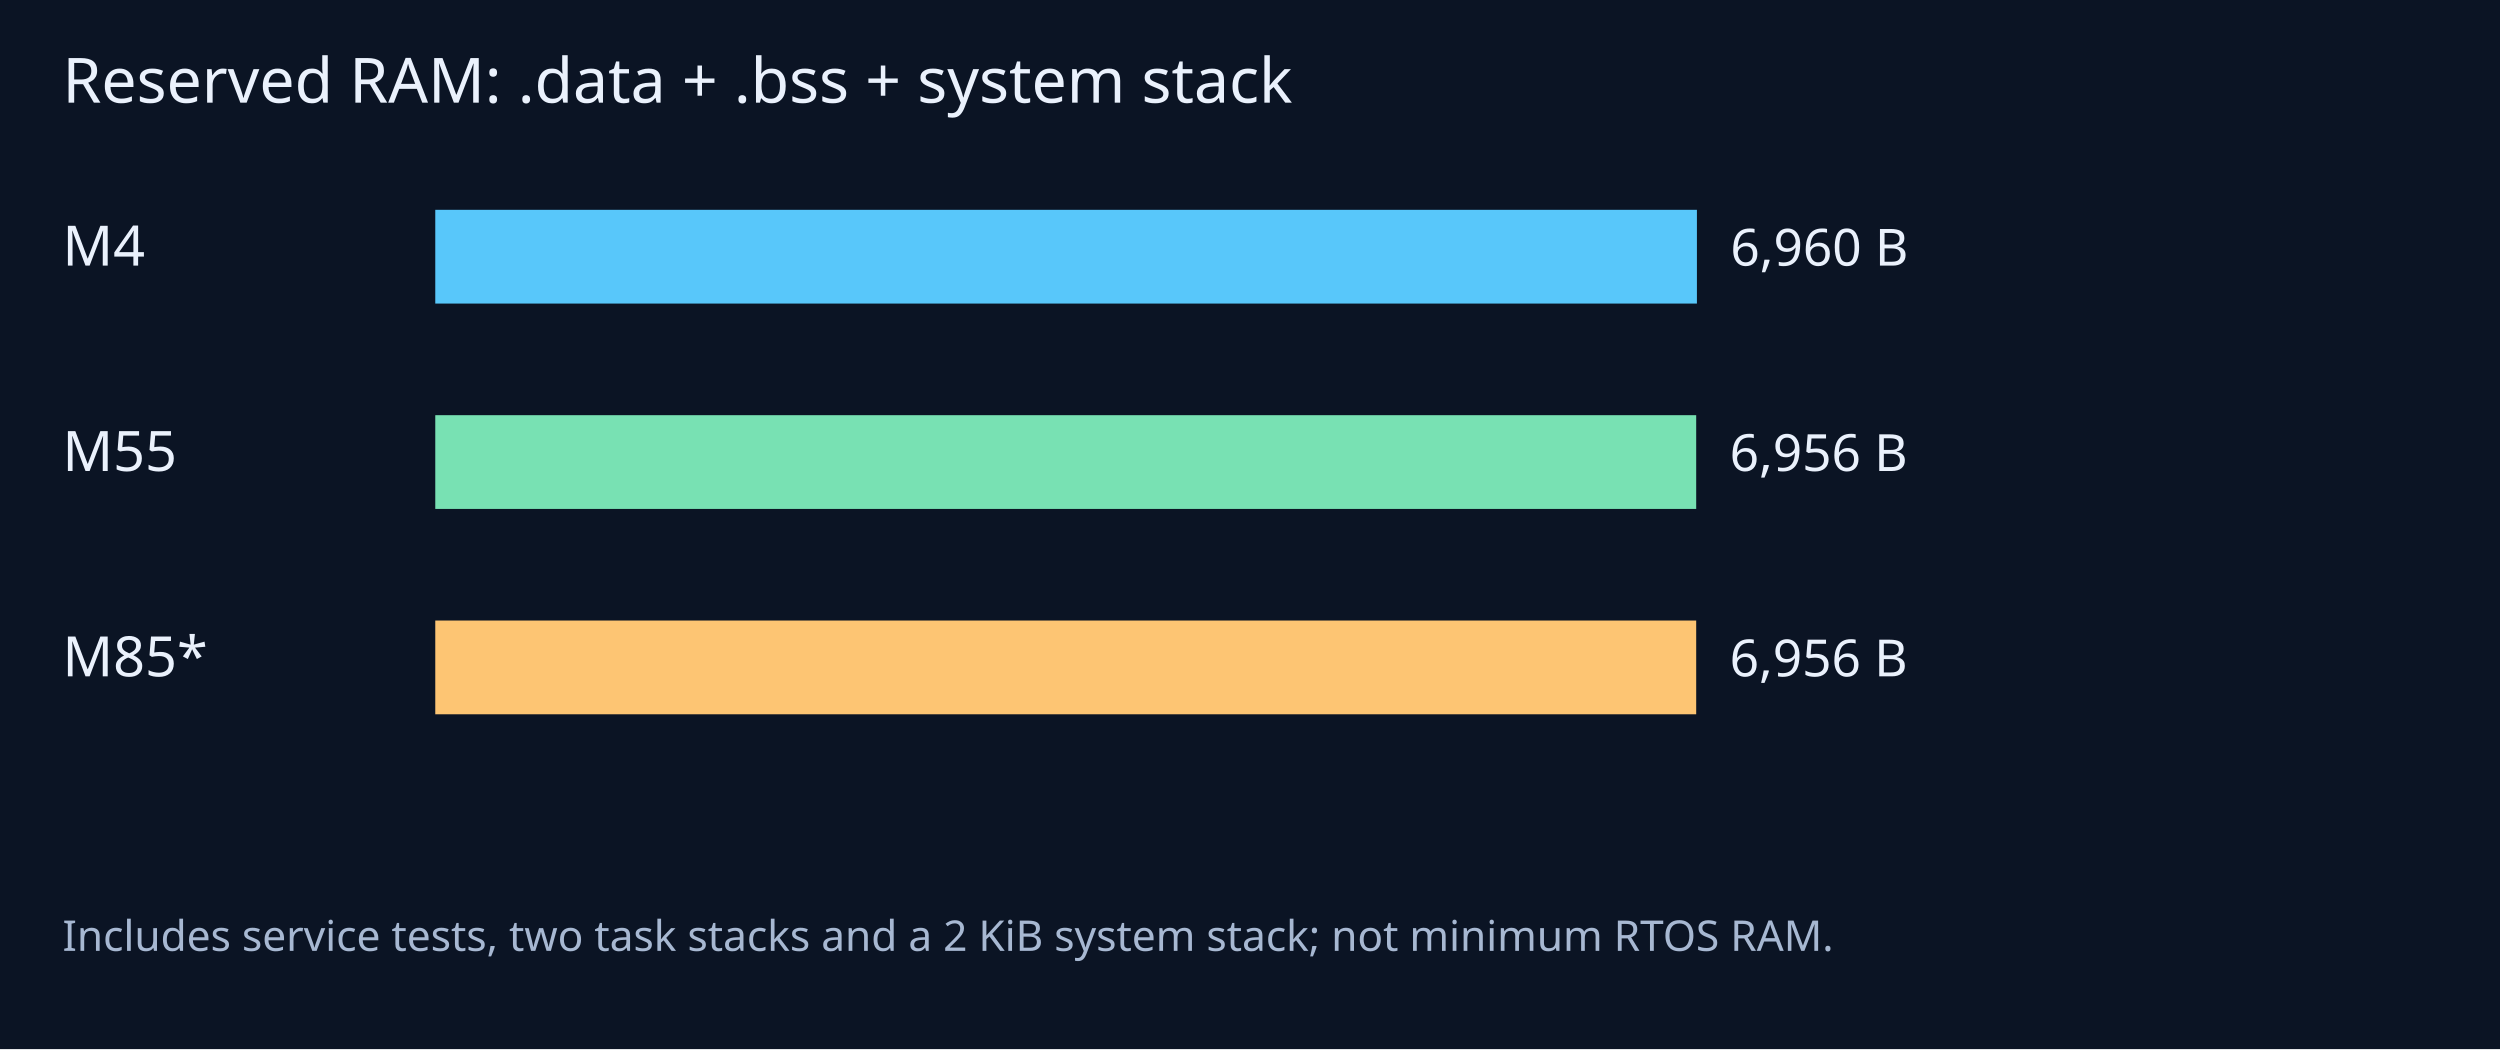
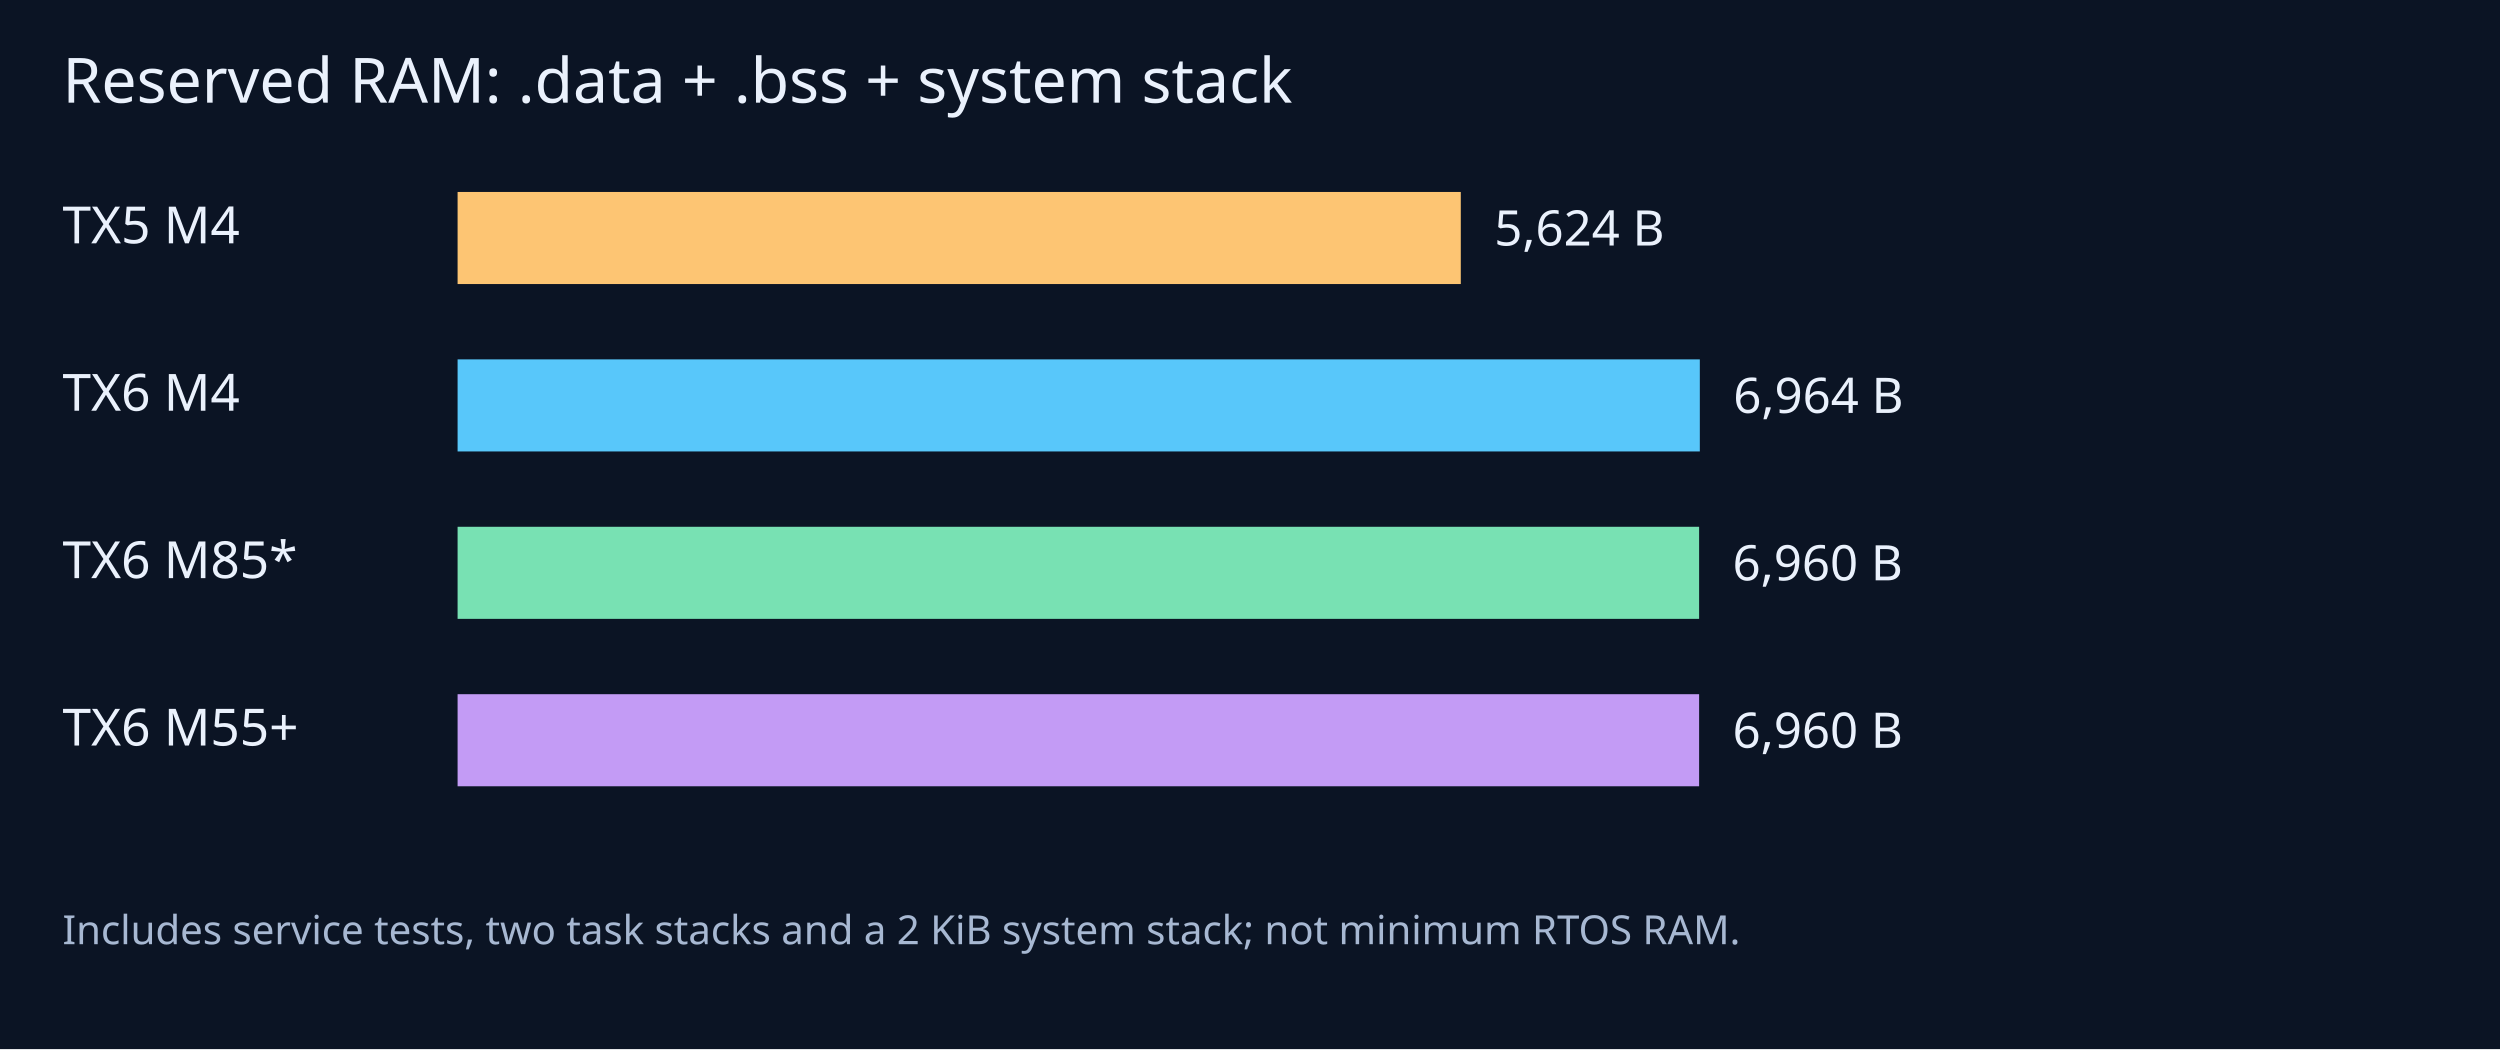
<svg xmlns="http://www.w3.org/2000/svg" viewBox="0 0 1120 470" role="img">
  <rect width="1120" height="470" fill="#0b1424" />
  <text x="28" y="46" fill="#eaf1fc" font-family="sans-serif" font-size="28">Reserved RAM: .data + .bss + system stack</text>
-   <text x="28" y="119" fill="#eaf1fc" font-family="sans-serif" font-size="25">M4</text>
-   <rect x="195" y="94" width="565.217" height="42" fill="#58c7fa" />
-   <text x="775.217" y="119" fill="#eaf1fc" font-family="sans-serif" font-size="23">6,960 B</text>
-   <text x="28" y="211" fill="#eaf1fc" font-family="sans-serif" font-size="25">M55</text>
-   <rect x="195" y="186" width="564.893" height="42" fill="#78e1b3" />
-   <text x="774.893" y="211" fill="#eaf1fc" font-family="sans-serif" font-size="23">6,956 B</text>
-   <text x="28" y="303" fill="#eaf1fc" font-family="sans-serif" font-size="25">M85*</text>
-   <rect x="195" y="278" width="564.893" height="42" fill="#fdc573" />
-   <text x="774.893" y="303" fill="#eaf1fc" font-family="sans-serif" font-size="23">6,956 B</text>
-   <text x="28" y="426" fill="#a7b8d2" font-family="sans-serif" font-size="19">Includes service tests, two task stacks and a 2 KiB system stack; not minimum RTOS RAM.</text>
+   <text x="28" y="109.0" fill="#eaf1fc" font-family="sans-serif" font-size="23">TX5 M4</text>
+   <rect x="205" y="86.0" width="449.437" height="41.25" fill="#fdc573" />
+   <text x="669.437" y="110.0" fill="#eaf1fc" font-family="sans-serif" font-size="22">5,624 B</text>
+   <text x="28" y="184.0" fill="#eaf1fc" font-family="sans-serif" font-size="23">TX6 M4</text>
+   <rect x="205" y="161.0" width="556.522" height="41.25" fill="#58c7fa" />
+   <text x="776.522" y="185.0" fill="#eaf1fc" font-family="sans-serif" font-size="22">6,964 B</text>
+   <text x="28" y="259.0" fill="#eaf1fc" font-family="sans-serif" font-size="23">TX6 M85*</text>
+   <rect x="205" y="236.0" width="556.202" height="41.25" fill="#78e1b3" />
+   <text x="776.202" y="260.0" fill="#eaf1fc" font-family="sans-serif" font-size="22">6,960 B</text>
+   <text x="28" y="334.0" fill="#eaf1fc" font-family="sans-serif" font-size="23">TX6 M55+</text>
+   <rect x="205" y="311.0" width="556.202" height="41.25" fill="#c39bf5" />
+   <text x="776.202" y="335.0" fill="#eaf1fc" font-family="sans-serif" font-size="22">6,960 B</text>
+   <text x="28" y="423" fill="#a7b8d2" font-family="sans-serif" font-size="18">Includes service tests, two task stacks and a 2 KiB system stack; not minimum RTOS RAM.</text>
</svg>
